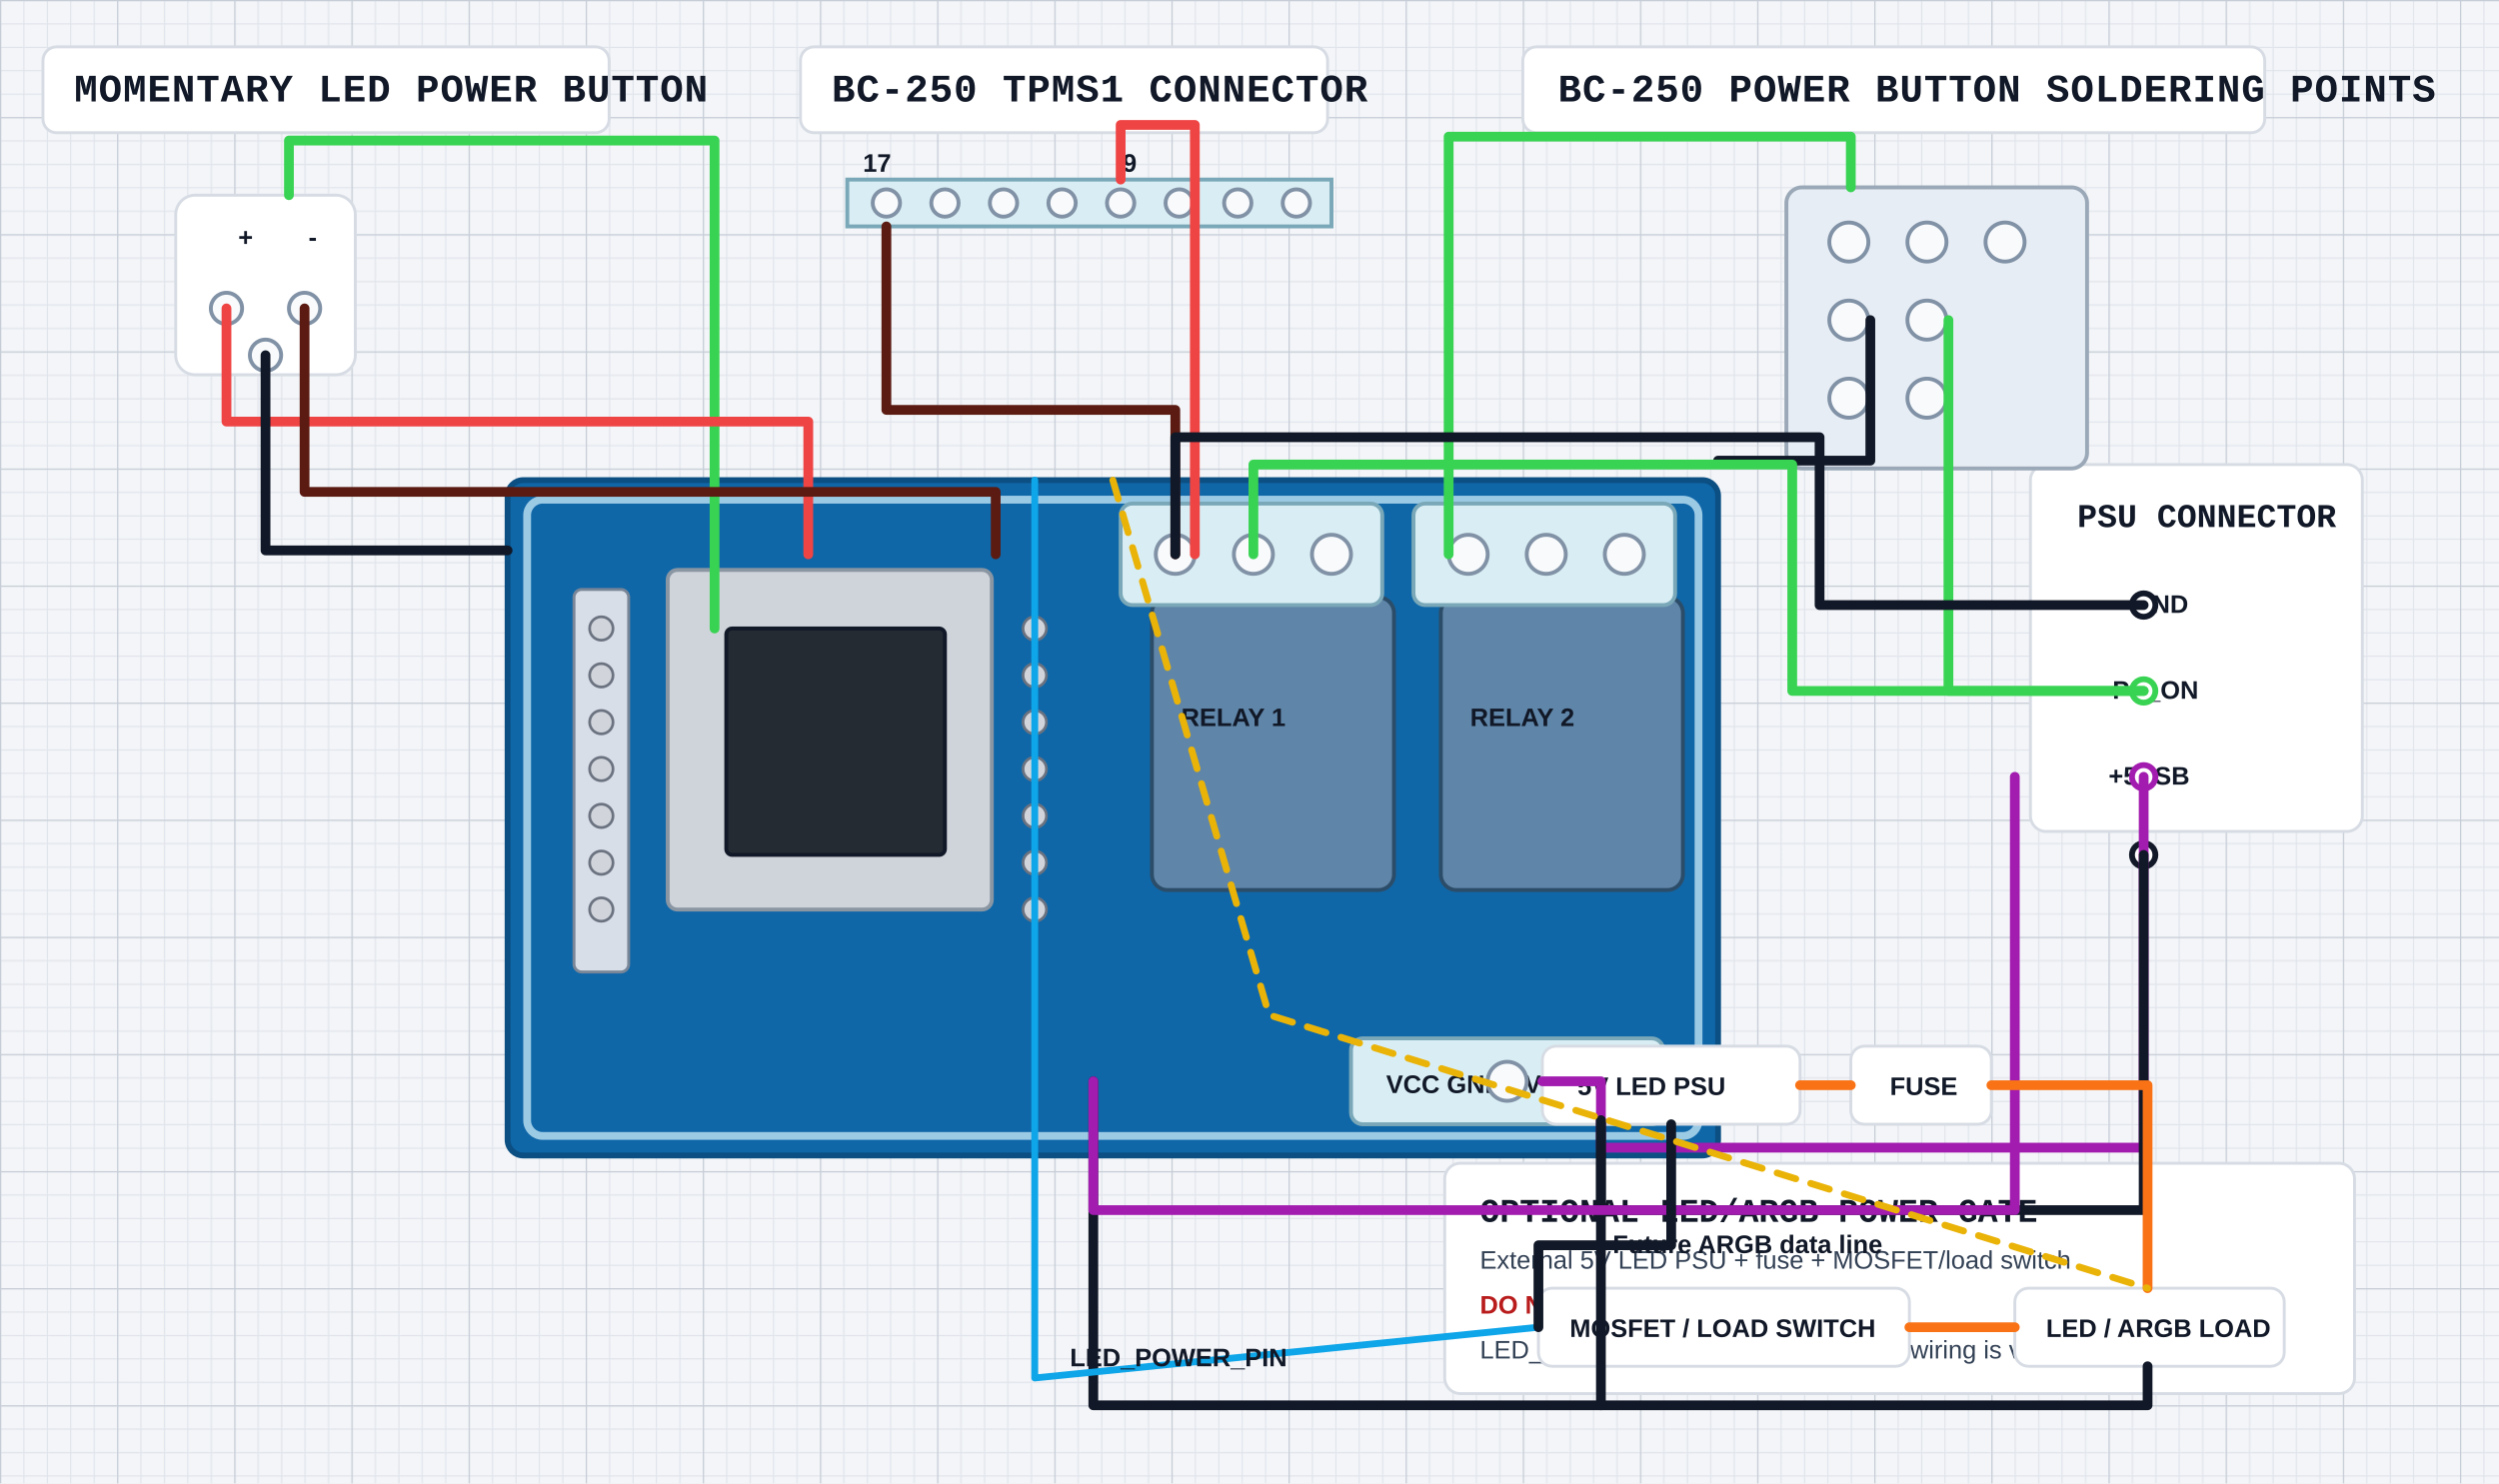
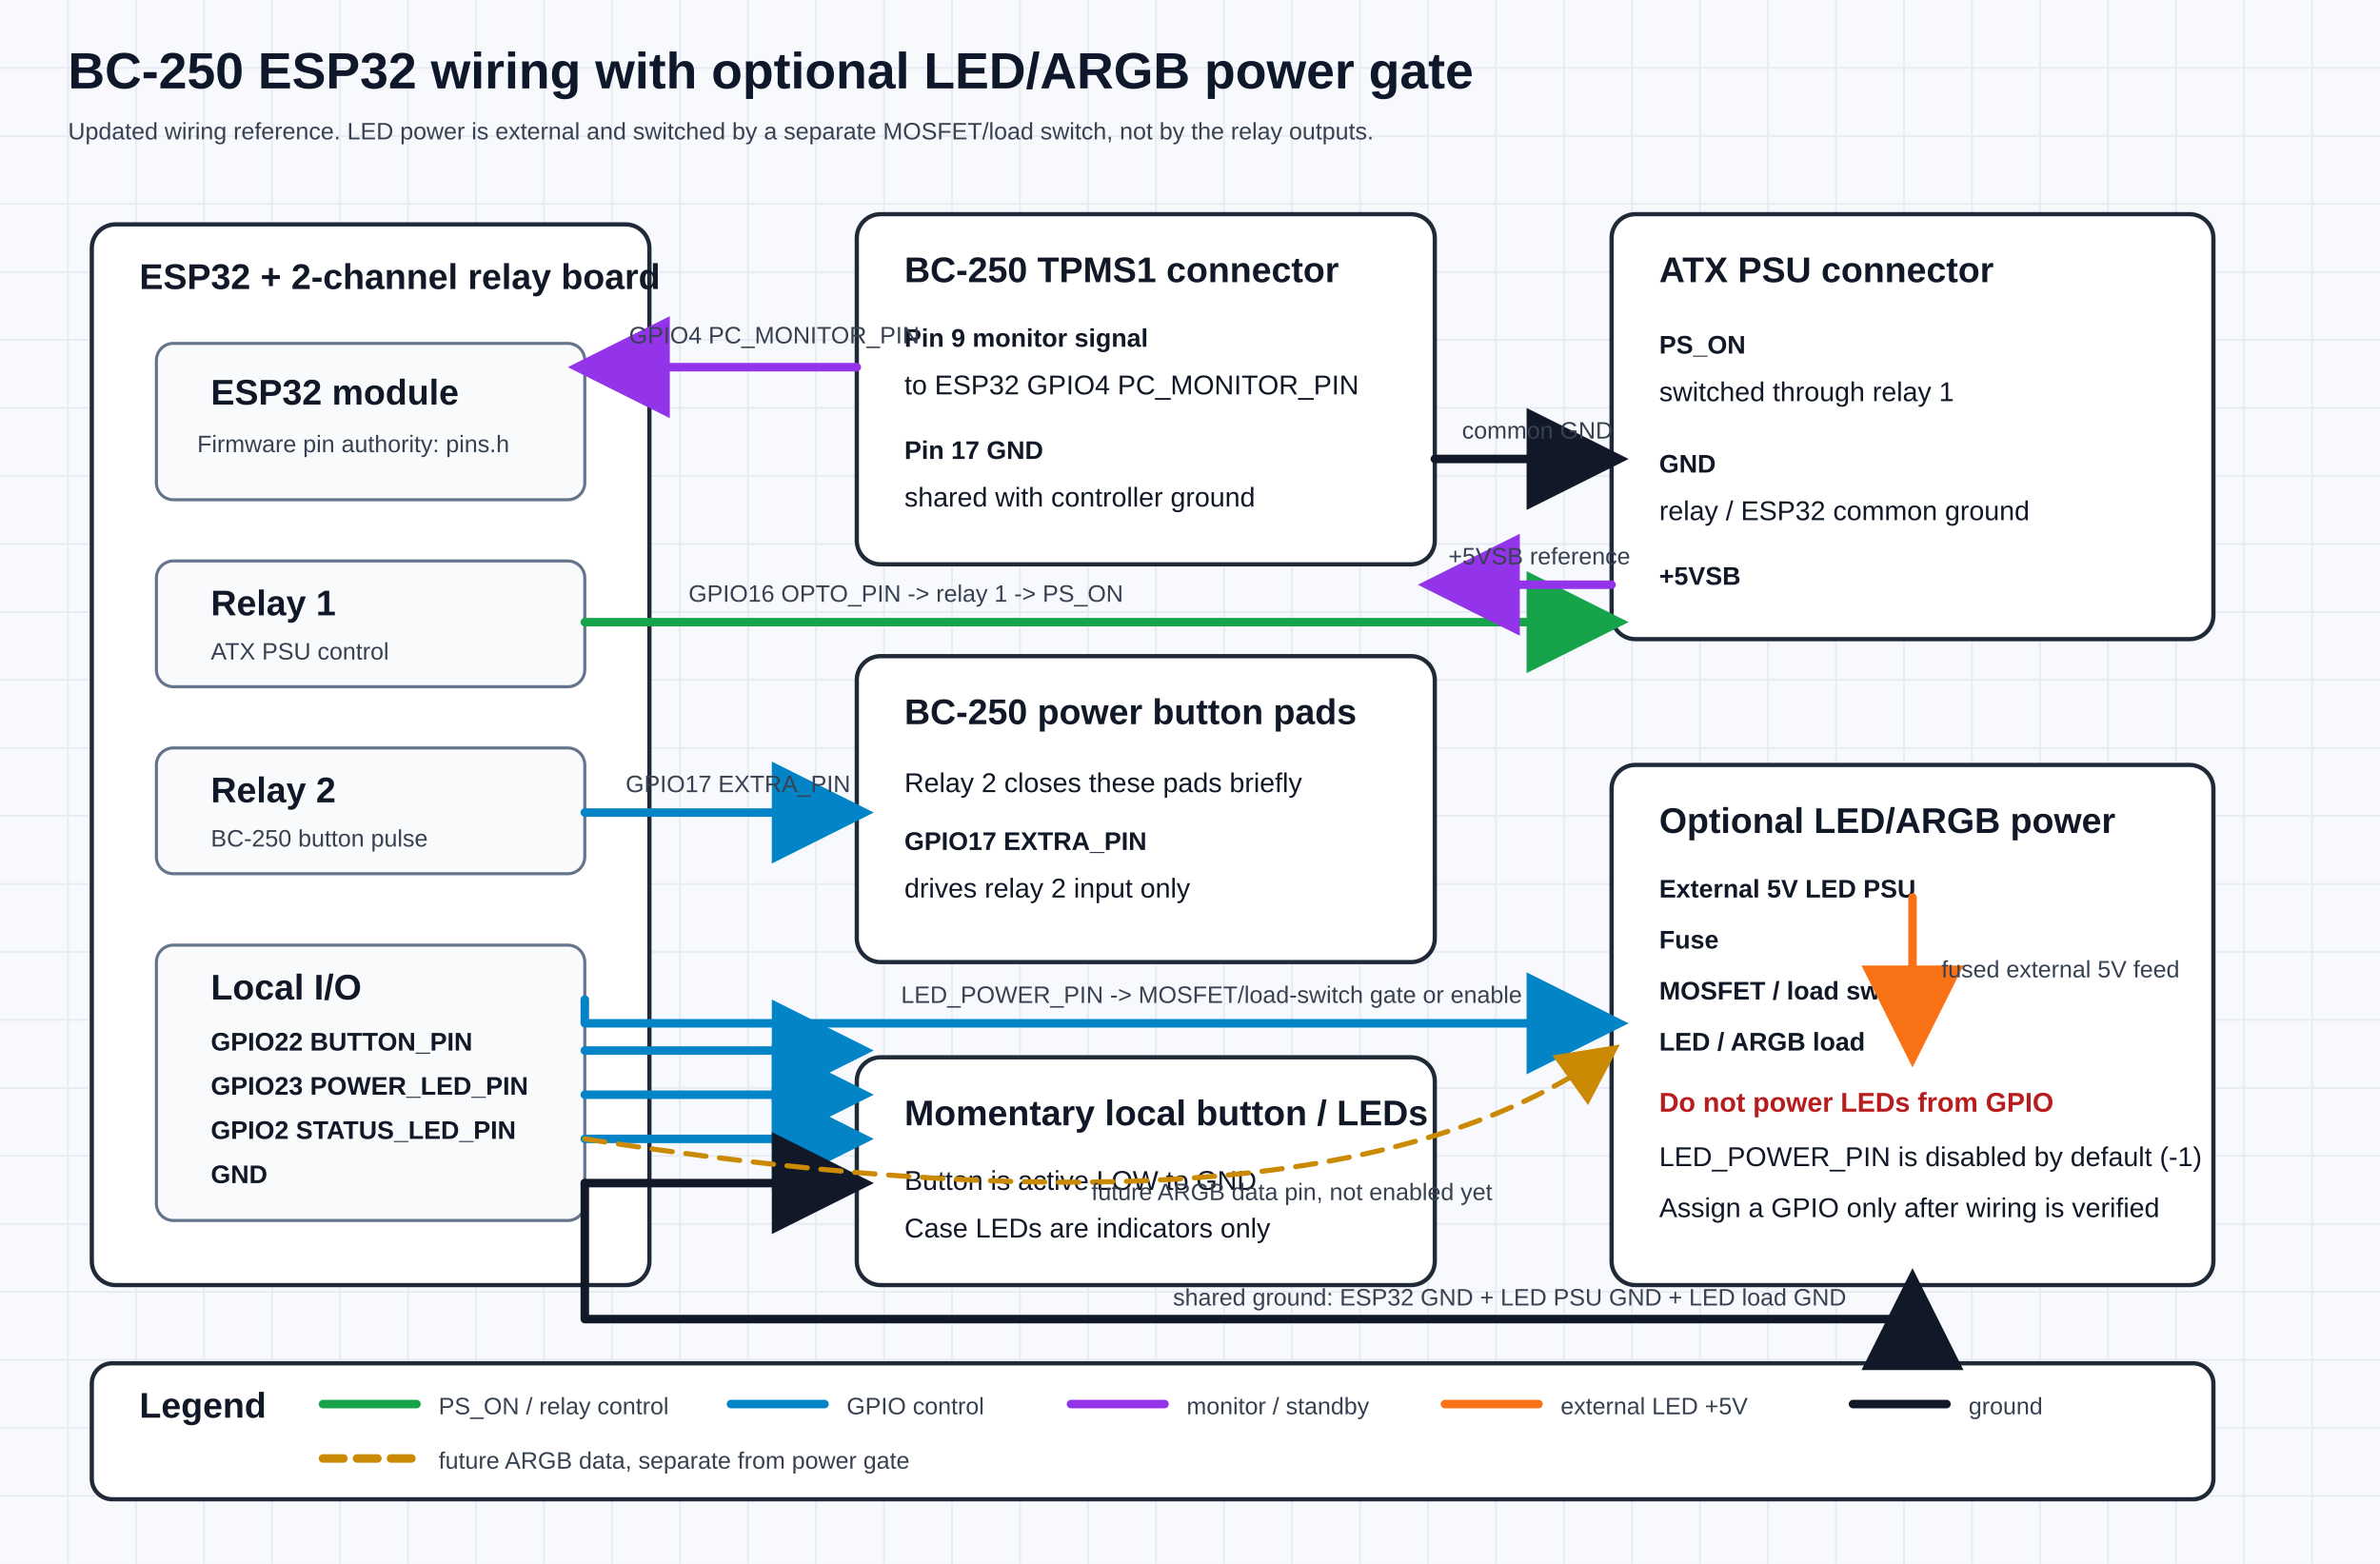
- <svg xmlns="http://www.w3.org/2000/svg" width="1280" height="760" viewBox="0 0 1280 760" role="img" aria-labelledby="title desc">
+ <svg xmlns="http://www.w3.org/2000/svg" width="1400" height="920" viewBox="0 0 1400 920" role="img" aria-labelledby="title desc">
  <defs>
-     <pattern id="grid-small" width="12" height="12" patternUnits="userSpaceOnUse">
-       <path d="M 12 0 L 0 0 0 12" fill="none" stroke="#d8dde6" stroke-width="1" />
-     </pattern>
-     <pattern id="grid-large" width="60" height="60" patternUnits="userSpaceOnUse">
-       <rect width="60" height="60" fill="url(#grid-small)" />
-       <path d="M 60 0 L 0 0 0 60" fill="none" stroke="#b8c0cc" stroke-width="1.3" />
-     </pattern>
    <style>
-       .bg { fill: #f3f5f8; }
-       .label-box { fill: #fff; stroke: #d7dce4; stroke-width: 1.5; }
-       .board { fill: #0f67a8; stroke: #0b4f83; stroke-width: 3; }
-       .board-edge { fill: none; stroke: #d7f3ff; stroke-width: 4; opacity: .7; }
-       .module { fill: #e7edf5; stroke: #9aa8b7; stroke-width: 2; }
-       .relay { fill: #5f85a8; stroke: #2c4d69; stroke-width: 2; }
-       .terminal { fill: #d9eef4; stroke: #7aa8b8; stroke-width: 2; }
-       .terminal-hole { fill: #f8fafc; stroke: #8192a6; stroke-width: 2; }
-       .esp { fill: #cfd4da; stroke: #8b96a3; stroke-width: 2; }
-       .chip { fill: #252b33; stroke: #111827; stroke-width: 2; }
-       .component { fill: #d8dee8; stroke: #798697; stroke-width: 1.5; }
-       .title { fill: #111827; font: 700 20px 'Courier New', monospace; letter-spacing: .5px; }
-       .label { fill: #111827; font: 700 17px 'Courier New', monospace; }
-       .small { fill: #111827; font: 700 13px Arial, sans-serif; }
-       .note { fill: #334155; font: 13px Arial, sans-serif; }
-       .warning { fill: #b91c1c; font: 700 13px Arial, sans-serif; }
-       .green { stroke: #39d353; }
-       .red { stroke: #ef4444; }
+       .bg { fill: #f7f9fc; }
+       .grid { stroke: #dce3ec; stroke-width: 1; }
+       .box { fill: #fff; stroke: #1f2937; stroke-width: 2.5; }
+       .subbox { fill: #f8fafc; stroke: #64748b; stroke-width: 1.8; }
+       .header { fill: #0f172a; font: 700 30px Arial, sans-serif; }
+       .title { fill: #111827; font: 700 21px Arial, sans-serif; }
+       .txt { fill: #111827; font: 16px Arial, sans-serif; }
+       .small { fill: #374151; font: 14px Arial, sans-serif; }
+       .pin { fill: #111827; font: 700 15px Arial, sans-serif; }
+       .warn { fill: #b91c1c; font: 700 16px Arial, sans-serif; }
+       .green { stroke: #16a34a; }
+       .blue { stroke: #0284c7; }
+       .purple { stroke: #9333ea; }
+       .red { stroke: #dc2626; }
      .orange { stroke: #f97316; }
      .black { stroke: #111827; }
-       .brown { stroke: #5b1b12; }
-       .purple { stroke: #a21caf; }
-       .blue { stroke: #0ea5e9; }
-       .yellow { stroke: #eab308; stroke-dasharray: 10 8; }
+       .gray { stroke: #64748b; }
+       .yellow { stroke: #ca8a04; stroke-dasharray: 12 8; }
      .wire { fill: none; stroke-width: 5; stroke-linecap: round; stroke-linejoin: round; }
-       .wire-thin { fill: none; stroke-width: 3.5; stroke-linecap: round; stroke-linejoin: round; }
-       .node { fill: #fff; stroke-width: 3; }
+       .thin { fill: none; stroke-width: 3; stroke-linecap: round; stroke-linejoin: round; }
+       .dot { fill: #fff; stroke: #111827; stroke-width: 2; }
+       .legend-swatch { fill: none; stroke-width: 5; stroke-linecap: round; }
    </style>
+     <marker id="arrow-green" markerWidth="12" markerHeight="12" refX="10" refY="6" orient="auto">
+       <path d="M0,0 L12,6 L0,12 Z" fill="#16a34a" />
+     </marker>
+     <marker id="arrow-blue" markerWidth="12" markerHeight="12" refX="10" refY="6" orient="auto">
+       <path d="M0,0 L12,6 L0,12 Z" fill="#0284c7" />
+     </marker>
+     <marker id="arrow-purple" markerWidth="12" markerHeight="12" refX="10" refY="6" orient="auto">
+       <path d="M0,0 L12,6 L0,12 Z" fill="#9333ea" />
+     </marker>
+     <marker id="arrow-orange" markerWidth="12" markerHeight="12" refX="10" refY="6" orient="auto">
+       <path d="M0,0 L12,6 L0,12 Z" fill="#f97316" />
+     </marker>
+     <marker id="arrow-black" markerWidth="12" markerHeight="12" refX="10" refY="6" orient="auto">
+       <path d="M0,0 L12,6 L0,12 Z" fill="#111827" />
+     </marker>
+     <marker id="arrow-yellow" markerWidth="12" markerHeight="12" refX="10" refY="6" orient="auto">
+       <path d="M0,0 L12,6 L0,12 Z" fill="#ca8a04" />
+     </marker>
  </defs>
-   <rect class="bg" width="1280" height="760" />
-   <rect width="1280" height="760" fill="url(#grid-large)" opacity=".75" />
-   <rect x="22" y="24" width="290" height="44" rx="7" class="label-box" />
-   <text x="38" y="52" class="title">MOMENTARY LED POWER BUTTON</text>
-   <rect x="410" y="24" width="270" height="44" rx="7" class="label-box" />
-   <text x="426" y="52" class="title">BC-250 TPMS1 CONNECTOR</text>
-   <rect x="780" y="24" width="380" height="44" rx="7" class="label-box" />
-   <text x="798" y="52" class="title">BC-250 POWER BUTTON SOLDERING POINTS</text>
-   <rect x="1040" y="238" width="170" height="188" rx="8" class="label-box" />
-   <text x="1064" y="270" class="label">PSU CONNECTOR</text>
-   <text x="1092" y="314" class="small">GND</text>
-   <text x="1082" y="358" class="small" fill="#087f23">PS_ON</text>
-   <text x="1080" y="402" class="small" fill="#a21caf">+5VSB</text>
-   <rect x="740" y="596" width="466" height="118" rx="8" class="label-box" />
-   <text x="758" y="626" class="label">OPTIONAL LED/ARGB POWER GATE</text>
-   <text x="758" y="650" class="note">External 5V LED PSU + fuse + MOSFET/load switch</text>
-   <text x="758" y="673" class="warning">DO NOT POWER LEDS FROM GPIO</text>
-   <text x="758" y="696" class="note">LED_POWER_PIN defaults to -1 until wiring is verified</text>
-   <rect x="90" y="100" width="92" height="92" rx="10" class="label-box" />
-   <text x="122" y="126" class="small" fill="#ef4444">+</text>
-   <text x="158" y="126" class="small">-</text>
-   <circle cx="116" cy="158" r="8" class="terminal-hole" />
-   <circle cx="156" cy="158" r="8" class="terminal-hole" />
-   <circle cx="136" cy="182" r="8" class="terminal-hole" />
-   <rect x="434" y="92" width="248" height="24" class="terminal" />
-   <text x="442" y="88" class="small">17</text>
-   <text x="575" y="88" class="small">9</text>
-   <circle cx="454" cy="104" r="7" class="terminal-hole" />
-   <circle cx="484" cy="104" r="7" class="terminal-hole" />
-   <circle cx="514" cy="104" r="7" class="terminal-hole" />
-   <circle cx="544" cy="104" r="7" class="terminal-hole" />
-   <circle cx="574" cy="104" r="7" class="terminal-hole" />
-   <circle cx="604" cy="104" r="7" class="terminal-hole" />
-   <circle cx="634" cy="104" r="7" class="terminal-hole" />
-   <circle cx="664" cy="104" r="7" class="terminal-hole" />
-   <g transform="translate(915 96)">
-     <rect x="0" y="0" width="154" height="144" rx="8" class="module" />
-     <circle cx="32" cy="28" r="10" class="terminal-hole" />
-     <circle cx="72" cy="28" r="10" class="terminal-hole" />
-     <circle cx="112" cy="28" r="10" class="terminal-hole" />
-     <circle cx="32" cy="68" r="10" class="terminal-hole" />
-     <circle cx="72" cy="68" r="10" class="terminal-hole" />
-     <circle cx="32" cy="108" r="10" class="terminal-hole" />
-     <circle cx="72" cy="108" r="10" class="terminal-hole" />
+   <rect width="1400" height="920" class="bg" />
+   <g opacity=".65">
+     <path class="grid" d="M0 40H1400M0 80H1400M0 120H1400M0 160H1400M0 200H1400M0 240H1400M0 280H1400M0 320H1400M0 360H1400M0 400H1400M0 440H1400M0 480H1400M0 520H1400M0 560H1400M0 600H1400M0 640H1400M0 680H1400M0 720H1400M0 760H1400M0 800H1400M0 840H1400M0 880H1400" />
+     <path class="grid" d="M40 0V920M80 0V920M120 0V920M160 0V920M200 0V920M240 0V920M280 0V920M320 0V920M360 0V920M400 0V920M440 0V920M480 0V920M520 0V920M560 0V920M600 0V920M640 0V920M680 0V920M720 0V920M760 0V920M800 0V920M840 0V920M880 0V920M920 0V920M960 0V920M1000 0V920M1040 0V920M1080 0V920M1120 0V920M1160 0V920M1200 0V920M1240 0V920M1280 0V920M1320 0V920M1360 0V920" />
  </g>
-   <g id="relay-board" transform="translate(260 246)">
-     <rect x="0" y="0" width="620" height="346" rx="8" class="board" />
-     <rect x="10" y="10" width="600" height="326" rx="8" class="board-edge" />
-     <rect x="82" y="46" width="166" height="174" rx="5" class="esp" />
-     <rect x="112" y="76" width="112" height="116" rx="3" class="chip" />
-     <rect x="34" y="56" width="28" height="196" rx="4" class="component" />
-     <g fill="#d1d5db" stroke="#6b7280" stroke-width="1.4">
-       <circle cx="48" cy="76" r="6" />
-       <circle cx="48" cy="100" r="6" />
-       <circle cx="48" cy="124" r="6" />
-       <circle cx="48" cy="148" r="6" />
-       <circle cx="48" cy="172" r="6" />
-       <circle cx="48" cy="196" r="6" />
-       <circle cx="48" cy="220" r="6" />
-       <circle cx="270" cy="76" r="6" />
-       <circle cx="270" cy="100" r="6" />
-       <circle cx="270" cy="124" r="6" />
-       <circle cx="270" cy="148" r="6" />
-       <circle cx="270" cy="172" r="6" />
-       <circle cx="270" cy="196" r="6" />
-       <circle cx="270" cy="220" r="6" />
-     </g>
-     <rect x="330" y="60" width="124" height="150" rx="8" class="relay" />
-     <rect x="478" y="60" width="124" height="150" rx="8" class="relay" />
-     <text x="345" y="126" class="small" fill="#fff">RELAY 1</text>
-     <text x="493" y="126" class="small" fill="#fff">RELAY 2</text>
-     <rect x="314" y="12" width="134" height="52" rx="6" class="terminal" />
-     <rect x="464" y="12" width="134" height="52" rx="6" class="terminal" />
-     <circle cx="342" cy="38" r="10" class="terminal-hole" />
-     <circle cx="382" cy="38" r="10" class="terminal-hole" />
-     <circle cx="422" cy="38" r="10" class="terminal-hole" />
-     <circle cx="492" cy="38" r="10" class="terminal-hole" />
-     <circle cx="532" cy="38" r="10" class="terminal-hole" />
-     <circle cx="572" cy="38" r="10" class="terminal-hole" />
-     <rect x="432" y="286" width="160" height="44" rx="6" class="terminal" />
-     <text x="450" y="314" class="small">VCC  GND  5V</text>
-     <circle cx="512" cy="308" r="10" class="terminal-hole" />
-     <circle cx="560" cy="308" r="10" class="terminal-hole" />
-   </g>
-   <rect x="790" y="536" width="132" height="40" rx="7" class="label-box" />
-   <text x="808" y="561" class="small">5V LED PSU</text>
-   <rect x="948" y="536" width="72" height="40" rx="7" class="label-box" />
-   <text x="968" y="561" class="small">FUSE</text>
-   <rect x="788" y="660" width="190" height="40" rx="7" class="label-box" />
-   <text x="804" y="685" class="small">MOSFET / LOAD SWITCH</text>
-   <rect x="1032" y="660" width="138" height="40" rx="7" class="label-box" />
-   <text x="1048" y="685" class="small">LED / ARGB LOAD</text>
-   <circle cx="1098" cy="310" r="6" class="node black" />
-   <circle cx="1098" cy="354" r="6" class="node green" />
-   <circle cx="1098" cy="398" r="6" class="node purple" />
-   <circle cx="1098" cy="438" r="6" class="node black" />
-   <path class="wire green" d="M148 100 L148 72 L366 72 L366 322" />
-   <path class="wire red" d="M116 158 L116 216 L414 216 L414 284" />
-   <path class="wire brown" d="M156 158 L156 252 L510 252 L510 284" />
-   <path class="wire black" d="M136 182 L136 282 L260 282" />
-   <path class="wire red" d="M574 92 L574 64 L612 64 L612 284" />
-   <path class="wire brown" d="M454 116 L454 210 L602 210 L602 284" />
-   <path class="wire green" d="M948 96 L948 70 L742 70 L742 284" />
-   <path class="wire black" d="M958 164 L958 236 L880 236" />
-   <path class="wire green" d="M998 164 L998 354 L1098 354" />
-   <path class="wire black" d="M602 284 L602 224 L932 224 L932 310 L1098 310" />
-   <path class="wire green" d="M642 284 L642 238 L918 238 L918 354 L1098 354" />
-   <path class="wire purple" d="M1098 398 L1098 588 L820 588 L820 554 L790 554" />
-   <path class="wire black" d="M1098 438 L1098 620 L820 620 L820 574" />
-   <path class="wire black" d="M560 554 L560 720 L820 720 L820 574" />
-   <path class="wire purple" d="M560 554 L560 620 L1032 620 L1032 398" />
-   <path class="wire-thin blue" d="M530 246 L530 706 L788 680" />
-   <text x="548" y="700" class="small" fill="#0ea5e9">LED_POWER_PIN</text>
-   <path class="wire orange" d="M922 556 L948 556" />
-   <path class="wire orange" d="M1020 556 L1100 556 L1100 660" />
-   <path class="wire orange" d="M978 680 L1032 680" />
-   <path class="wire black" d="M856 576 L856 638 L788 638 L788 680" />
-   <path class="wire black" d="M1100 700 L1100 720 L820 720" />
-   <path class="wire-thin yellow" d="M570 246 L650 520 L1100 660" />
-   <text x="826" y="642" class="small" fill="#b45309">Future ARGB data line</text>
+   <text x="40" y="52" class="header">BC-250 ESP32 wiring with optional LED/ARGB power gate</text>
+   <text x="40" y="82" class="small">Updated wiring reference. LED power is external and switched by a separate MOSFET/load switch, not by the relay outputs.</text>
+   <rect x="54" y="132" width="328" height="624" rx="14" class="box" />
+   <text x="82" y="170" class="title">ESP32 + 2-channel relay board</text>
+   <rect x="92" y="202" width="252" height="92" rx="10" class="subbox" />
+   <text x="124" y="238" class="title">ESP32 module</text>
+   <text x="116" y="266" class="small">Firmware pin authority: pins.h</text>
+   <rect x="92" y="330" width="252" height="74" rx="10" class="subbox" />
+   <text x="124" y="362" class="title">Relay 1</text>
+   <text x="124" y="388" class="small">ATX PSU control</text>
+   <rect x="92" y="440" width="252" height="74" rx="10" class="subbox" />
+   <text x="124" y="472" class="title">Relay 2</text>
+   <text x="124" y="498" class="small">BC-250 button pulse</text>
+   <rect x="92" y="556" width="252" height="162" rx="10" class="subbox" />
+   <text x="124" y="588" class="title">Local I/O</text>
+   <text x="124" y="618" class="pin">GPIO22 BUTTON_PIN</text>
+   <text x="124" y="644" class="pin">GPIO23 POWER_LED_PIN</text>
+   <text x="124" y="670" class="pin">GPIO2 STATUS_LED_PIN</text>
+   <text x="124" y="696" class="pin">GND</text>
+   <rect x="504" y="126" width="340" height="206" rx="14" class="box" />
+   <text x="532" y="166" class="title">BC-250 TPMS1 connector</text>
+   <text x="532" y="204" class="pin">Pin 9 monitor signal</text>
+   <text x="532" y="232" class="txt">to ESP32 GPIO4 PC_MONITOR_PIN</text>
+   <text x="532" y="270" class="pin">Pin 17 GND</text>
+   <text x="532" y="298" class="txt">shared with controller ground</text>
+   <rect x="504" y="386" width="340" height="180" rx="14" class="box" />
+   <text x="532" y="426" class="title">BC-250 power button pads</text>
+   <text x="532" y="466" class="txt">Relay 2 closes these pads briefly</text>
+   <text x="532" y="500" class="pin">GPIO17 EXTRA_PIN</text>
+   <text x="532" y="528" class="txt">drives relay 2 input only</text>
+   <rect x="504" y="622" width="340" height="134" rx="14" class="box" />
+   <text x="532" y="662" class="title">Momentary local button / LEDs</text>
+   <text x="532" y="700" class="txt">Button is active LOW to GND</text>
+   <text x="532" y="728" class="txt">Case LEDs are indicators only</text>
+   <rect x="948" y="126" width="354" height="250" rx="14" class="box" />
+   <text x="976" y="166" class="title">ATX PSU connector</text>
+   <text x="976" y="208" class="pin">PS_ON</text>
+   <text x="976" y="236" class="txt">switched through relay 1</text>
+   <text x="976" y="278" class="pin">GND</text>
+   <text x="976" y="306" class="txt">relay / ESP32 common ground</text>
+   <text x="976" y="344" class="pin">+5VSB</text>
+   <rect x="948" y="450" width="354" height="306" rx="14" class="box" />
+   <text x="976" y="490" class="title">Optional LED/ARGB power</text>
+   <text x="976" y="528" class="pin">External 5V LED PSU</text>
+   <text x="976" y="558" class="pin">Fuse</text>
+   <text x="976" y="588" class="pin">MOSFET / load switch</text>
+   <text x="976" y="618" class="pin">LED / ARGB load</text>
+   <text x="976" y="654" class="warn">Do not power LEDs from GPIO</text>
+   <text x="976" y="686" class="txt">LED_POWER_PIN is disabled by default (-1)</text>
+   <text x="976" y="716" class="txt">Assign a GPIO only after wiring is verified</text>
+   <rect x="54" y="802" width="1248" height="80" rx="12" class="box" />
+   <text x="82" y="834" class="title">Legend</text>
+   <path d="M190 826H245" class="legend-swatch green" />
+   <text x="258" y="832" class="small">PS_ON / relay control</text>
+   <path d="M430 826H485" class="legend-swatch blue" />
+   <text x="498" y="832" class="small">GPIO control</text>
+   <path d="M630 826H685" class="legend-swatch purple" />
+   <text x="698" y="832" class="small">monitor / standby</text>
+   <path d="M850 826H905" class="legend-swatch orange" />
+   <text x="918" y="832" class="small">external LED +5V</text>
+   <path d="M1090 826H1145" class="legend-swatch black" />
+   <text x="1158" y="832" class="small">ground</text>
+   <path d="M190 858H245" class="legend-swatch yellow" />
+   <text x="258" y="864" class="small">future ARGB data, separate from power gate</text>
+   <path d="M344 366H948" class="wire green" marker-end="url(#arrow-green)" />
+   <text x="405" y="354" class="small">GPIO16 OPTO_PIN -&gt; relay 1 -&gt; PS_ON</text>
+   <path d="M344 478H504" class="wire blue" marker-end="url(#arrow-blue)" />
+   <text x="368" y="466" class="small">GPIO17 EXTRA_PIN</text>
+   <path d="M504 216H344" class="wire purple" marker-end="url(#arrow-purple)" />
+   <text x="370" y="202" class="small">GPIO4 PC_MONITOR_PIN</text>
+   <path d="M344 618H504" class="wire blue" marker-end="url(#arrow-blue)" />
+   <path d="M344 644H504" class="wire blue" marker-end="url(#arrow-blue)" />
+   <path d="M344 670H504" class="wire blue" marker-end="url(#arrow-blue)" />
+   <path d="M344 696H504" class="wire black" marker-end="url(#arrow-black)" />
+   <path d="M844 270H948" class="wire black" marker-end="url(#arrow-black)" />
+   <text x="860" y="258" class="small">common GND</text>
+   <path d="M948 344H844" class="wire purple" marker-end="url(#arrow-purple)" />
+   <text x="852" y="332" class="small">+5VSB reference</text>
+   <path d="M344 696V776H1125V756" class="wire black" marker-end="url(#arrow-black)" />
+   <text x="690" y="768" class="small">shared ground: ESP32 GND + LED PSU GND + LED load GND</text>
+   <path d="M344 588V602H948" class="wire blue" marker-end="url(#arrow-blue)" />
+   <text x="530" y="590" class="small">LED_POWER_PIN -&gt; MOSFET/load-switch gate or enable</text>
+   <path d="M1125 528V558V588V618" class="wire orange" marker-end="url(#arrow-orange)" />
+   <text x="1142" y="575" class="small">fused external 5V feed</text>
+   <path d="M344 670C600 710 820 710 948 618" class="thin yellow" marker-end="url(#arrow-yellow)" />
+   <text x="642" y="706" class="small">future ARGB data pin, not enabled yet</text>
</svg>
